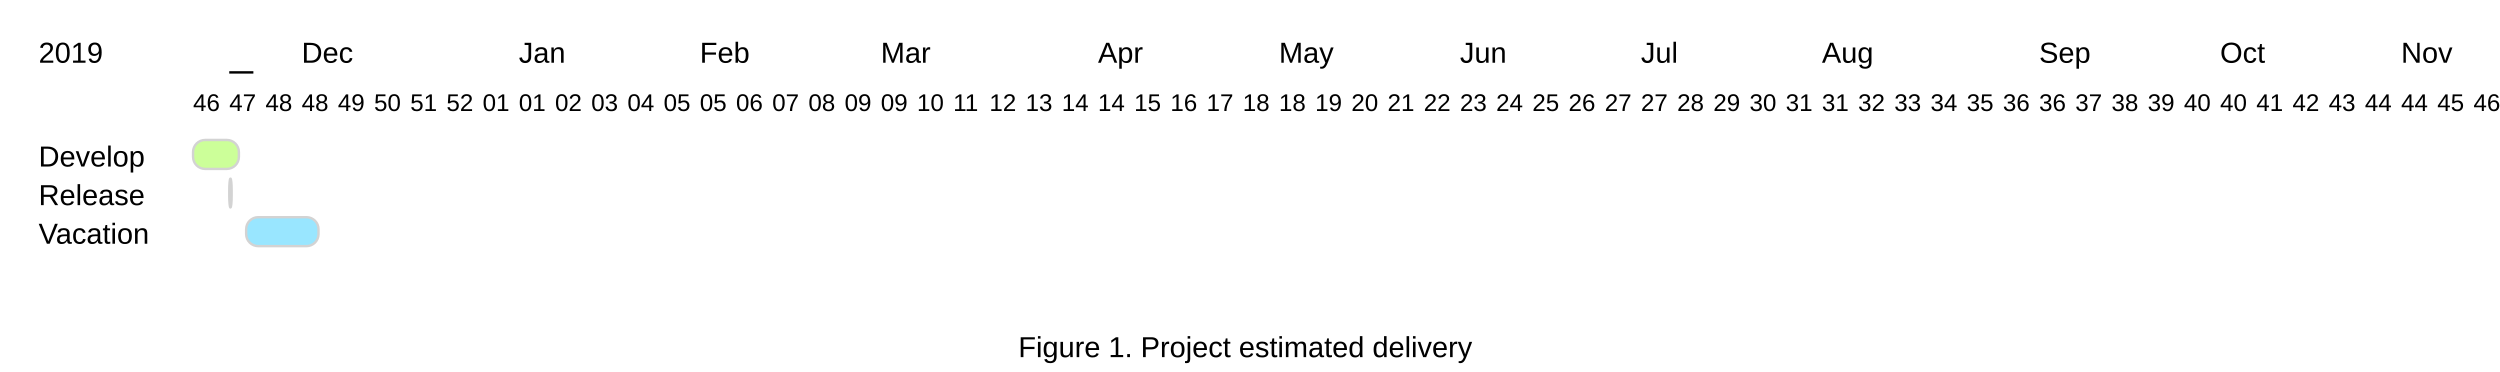
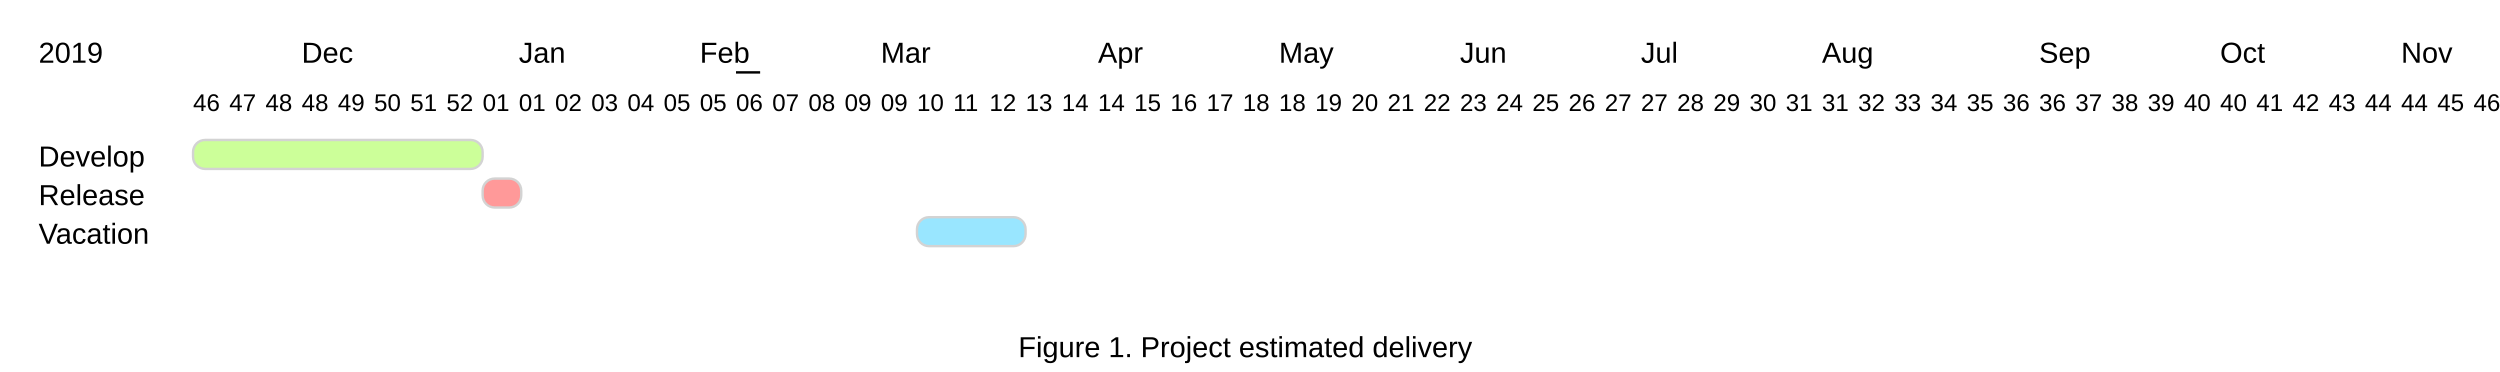
<svg xmlns="http://www.w3.org/2000/svg" width="1036" height="154" font-family="Arial, Helvetica, sans-serif">
  <text font-family="Arial,Helvetica,sans-serif" font-size="12px" x="16" y="26">2019</text>
  <text font-family="Arial,Helvetica,sans-serif" font-size="10px" x="80" y="46">46</text>
  <text font-family="Arial,Helvetica,sans-serif" font-size="10px" x="95" y="46">47</text>
-   <line stroke="black" x1="95" y1="30" x2="105" y2="30" />
  <text font-family="Arial,Helvetica,sans-serif" font-size="10px" x="110" y="46">48</text>
  <text font-family="Arial,Helvetica,sans-serif" font-size="10px" x="125" y="46">48</text>
  <text font-family="Arial,Helvetica,sans-serif" font-size="12px" x="125" y="26">Dec</text>
  <text font-family="Arial,Helvetica,sans-serif" font-size="10px" x="140" y="46">49</text>
  <text font-family="Arial,Helvetica,sans-serif" font-size="10px" x="155" y="46">50</text>
  <text font-family="Arial,Helvetica,sans-serif" font-size="10px" x="170" y="46">51</text>
  <text font-family="Arial,Helvetica,sans-serif" font-size="10px" x="185" y="46">52</text>
  <text font-family="Arial,Helvetica,sans-serif" font-size="10px" x="200" y="46">01</text>
  <text font-family="Arial,Helvetica,sans-serif" font-size="10px" x="215" y="46">01</text>
  <text font-family="Arial,Helvetica,sans-serif" font-size="12px" x="215" y="26">Jan</text>
  <text font-family="Arial,Helvetica,sans-serif" font-size="10px" x="230" y="46">02</text>
  <text font-family="Arial,Helvetica,sans-serif" font-size="10px" x="245" y="46">03</text>
  <text font-family="Arial,Helvetica,sans-serif" font-size="10px" x="260" y="46">04</text>
  <text font-family="Arial,Helvetica,sans-serif" font-size="10px" x="275" y="46">05</text>
  <text font-family="Arial,Helvetica,sans-serif" font-size="10px" x="290" y="46">05</text>
  <text font-family="Arial,Helvetica,sans-serif" font-size="12px" x="290" y="26">Feb</text>
  <text font-family="Arial,Helvetica,sans-serif" font-size="10px" x="305" y="46">06</text>
+   <line stroke="black" x1="305" y1="30" x2="315" y2="30" />
  <text font-family="Arial,Helvetica,sans-serif" font-size="10px" x="320" y="46">07</text>
  <text font-family="Arial,Helvetica,sans-serif" font-size="10px" x="335" y="46">08</text>
  <text font-family="Arial,Helvetica,sans-serif" font-size="10px" x="350" y="46">09</text>
  <text font-family="Arial,Helvetica,sans-serif" font-size="10px" x="365" y="46">09</text>
  <text font-family="Arial,Helvetica,sans-serif" font-size="12px" x="365" y="26">Mar</text>
  <text font-family="Arial,Helvetica,sans-serif" font-size="10px" x="380" y="46">10</text>
  <text font-family="Arial,Helvetica,sans-serif" font-size="10px" x="395" y="46">11</text>
  <text font-family="Arial,Helvetica,sans-serif" font-size="10px" x="410" y="46">12</text>
  <text font-family="Arial,Helvetica,sans-serif" font-size="10px" x="425" y="46">13</text>
  <text font-family="Arial,Helvetica,sans-serif" font-size="10px" x="440" y="46">14</text>
  <text font-family="Arial,Helvetica,sans-serif" font-size="10px" x="455" y="46">14</text>
  <text font-family="Arial,Helvetica,sans-serif" font-size="12px" x="455" y="26">Apr</text>
  <text font-family="Arial,Helvetica,sans-serif" font-size="10px" x="470" y="46">15</text>
  <text font-family="Arial,Helvetica,sans-serif" font-size="10px" x="485" y="46">16</text>
  <text font-family="Arial,Helvetica,sans-serif" font-size="10px" x="500" y="46">17</text>
  <text font-family="Arial,Helvetica,sans-serif" font-size="10px" x="515" y="46">18</text>
  <text font-family="Arial,Helvetica,sans-serif" font-size="10px" x="530" y="46">18</text>
  <text font-family="Arial,Helvetica,sans-serif" font-size="12px" x="530" y="26">May</text>
  <text font-family="Arial,Helvetica,sans-serif" font-size="10px" x="545" y="46">19</text>
  <text font-family="Arial,Helvetica,sans-serif" font-size="10px" x="560" y="46">20</text>
  <text font-family="Arial,Helvetica,sans-serif" font-size="10px" x="575" y="46">21</text>
  <text font-family="Arial,Helvetica,sans-serif" font-size="10px" x="590" y="46">22</text>
  <text font-family="Arial,Helvetica,sans-serif" font-size="10px" x="605" y="46">23</text>
  <text font-family="Arial,Helvetica,sans-serif" font-size="12px" x="605" y="26">Jun</text>
  <text font-family="Arial,Helvetica,sans-serif" font-size="10px" x="620" y="46">24</text>
  <text font-family="Arial,Helvetica,sans-serif" font-size="10px" x="635" y="46">25</text>
  <text font-family="Arial,Helvetica,sans-serif" font-size="10px" x="650" y="46">26</text>
  <text font-family="Arial,Helvetica,sans-serif" font-size="10px" x="665" y="46">27</text>
  <text font-family="Arial,Helvetica,sans-serif" font-size="10px" x="680" y="46">27</text>
  <text font-family="Arial,Helvetica,sans-serif" font-size="12px" x="680" y="26">Jul</text>
  <text font-family="Arial,Helvetica,sans-serif" font-size="10px" x="695" y="46">28</text>
  <text font-family="Arial,Helvetica,sans-serif" font-size="10px" x="710" y="46">29</text>
  <text font-family="Arial,Helvetica,sans-serif" font-size="10px" x="725" y="46">30</text>
  <text font-family="Arial,Helvetica,sans-serif" font-size="10px" x="740" y="46">31</text>
  <text font-family="Arial,Helvetica,sans-serif" font-size="10px" x="755" y="46">31</text>
  <text font-family="Arial,Helvetica,sans-serif" font-size="12px" x="755" y="26">Aug</text>
  <text font-family="Arial,Helvetica,sans-serif" font-size="10px" x="770" y="46">32</text>
  <text font-family="Arial,Helvetica,sans-serif" font-size="10px" x="785" y="46">33</text>
  <text font-family="Arial,Helvetica,sans-serif" font-size="10px" x="800" y="46">34</text>
  <text font-family="Arial,Helvetica,sans-serif" font-size="10px" x="815" y="46">35</text>
  <text font-family="Arial,Helvetica,sans-serif" font-size="10px" x="830" y="46">36</text>
  <text font-family="Arial,Helvetica,sans-serif" font-size="10px" x="845" y="46">36</text>
  <text font-family="Arial,Helvetica,sans-serif" font-size="12px" x="845" y="26">Sep</text>
  <text font-family="Arial,Helvetica,sans-serif" font-size="10px" x="860" y="46">37</text>
  <text font-family="Arial,Helvetica,sans-serif" font-size="10px" x="875" y="46">38</text>
  <text font-family="Arial,Helvetica,sans-serif" font-size="10px" x="890" y="46">39</text>
  <text font-family="Arial,Helvetica,sans-serif" font-size="10px" x="905" y="46">40</text>
  <text font-family="Arial,Helvetica,sans-serif" font-size="10px" x="920" y="46">40</text>
  <text font-family="Arial,Helvetica,sans-serif" font-size="12px" x="920" y="26">Oct</text>
  <text font-family="Arial,Helvetica,sans-serif" font-size="10px" x="935" y="46">41</text>
  <text font-family="Arial,Helvetica,sans-serif" font-size="10px" x="950" y="46">42</text>
  <text font-family="Arial,Helvetica,sans-serif" font-size="10px" x="965" y="46">43</text>
  <text font-family="Arial,Helvetica,sans-serif" font-size="10px" x="980" y="46">44</text>
  <text font-family="Arial,Helvetica,sans-serif" font-size="10px" x="995" y="46">44</text>
  <text font-family="Arial,Helvetica,sans-serif" font-size="12px" x="995" y="26">Nov</text>
  <text font-family="Arial,Helvetica,sans-serif" font-size="10px" x="1010" y="46">45</text>
  <text font-family="Arial,Helvetica,sans-serif" font-size="10px" x="1025" y="46">46</text>
  <text font-family="Arial,Helvetica,sans-serif" font-size="12px" x="16" y="69">Develop</text>
-   <rect stroke="#d3d3d3" fill="#ccff99" rx="5" ry="5" x="80" y="58" width="19" height="12" />
+   <rect stroke="#d3d3d3" fill="#ccff99" rx="5" ry="5" x="80" y="58" width="120" height="12" />
  <text font-family="Arial,Helvetica,sans-serif" font-size="12px" x="86" y="76" />
  <text font-family="Arial,Helvetica,sans-serif" font-size="12px" x="16" y="85">Release</text>
-   <rect stroke="#d3d3d3" fill="#ff9999" rx="5" ry="5" x="95" y="74" width="1" height="12" />
-   <text font-family="Arial,Helvetica,sans-serif" font-size="12px" x="101" y="92" />
+   <rect stroke="#d3d3d3" fill="#ff9999" rx="5" ry="5" x="200" y="74" width="16" height="12" />
+   <text font-family="Arial,Helvetica,sans-serif" font-size="12px" x="206" y="92" />
  <text font-family="Arial,Helvetica,sans-serif" font-size="12px" x="16" y="101">Vacation</text>
-   <rect stroke="#d3d3d3" fill="#99e6ff" rx="5" ry="5" x="102" y="90" width="30" height="12" />
-   <text font-family="Arial,Helvetica,sans-serif" font-size="12px" x="108" y="108" />
+   <rect stroke="#d3d3d3" fill="#99e6ff" rx="5" ry="5" x="380" y="90" width="45" height="12" />
+   <text font-family="Arial,Helvetica,sans-serif" font-size="12px" x="386" y="108" />
  <text font-family="Arial,Helvetica,sans-serif" font-size="12px" x="422" y="148">Figure 1. Project estimated delivery</text>
</svg>
